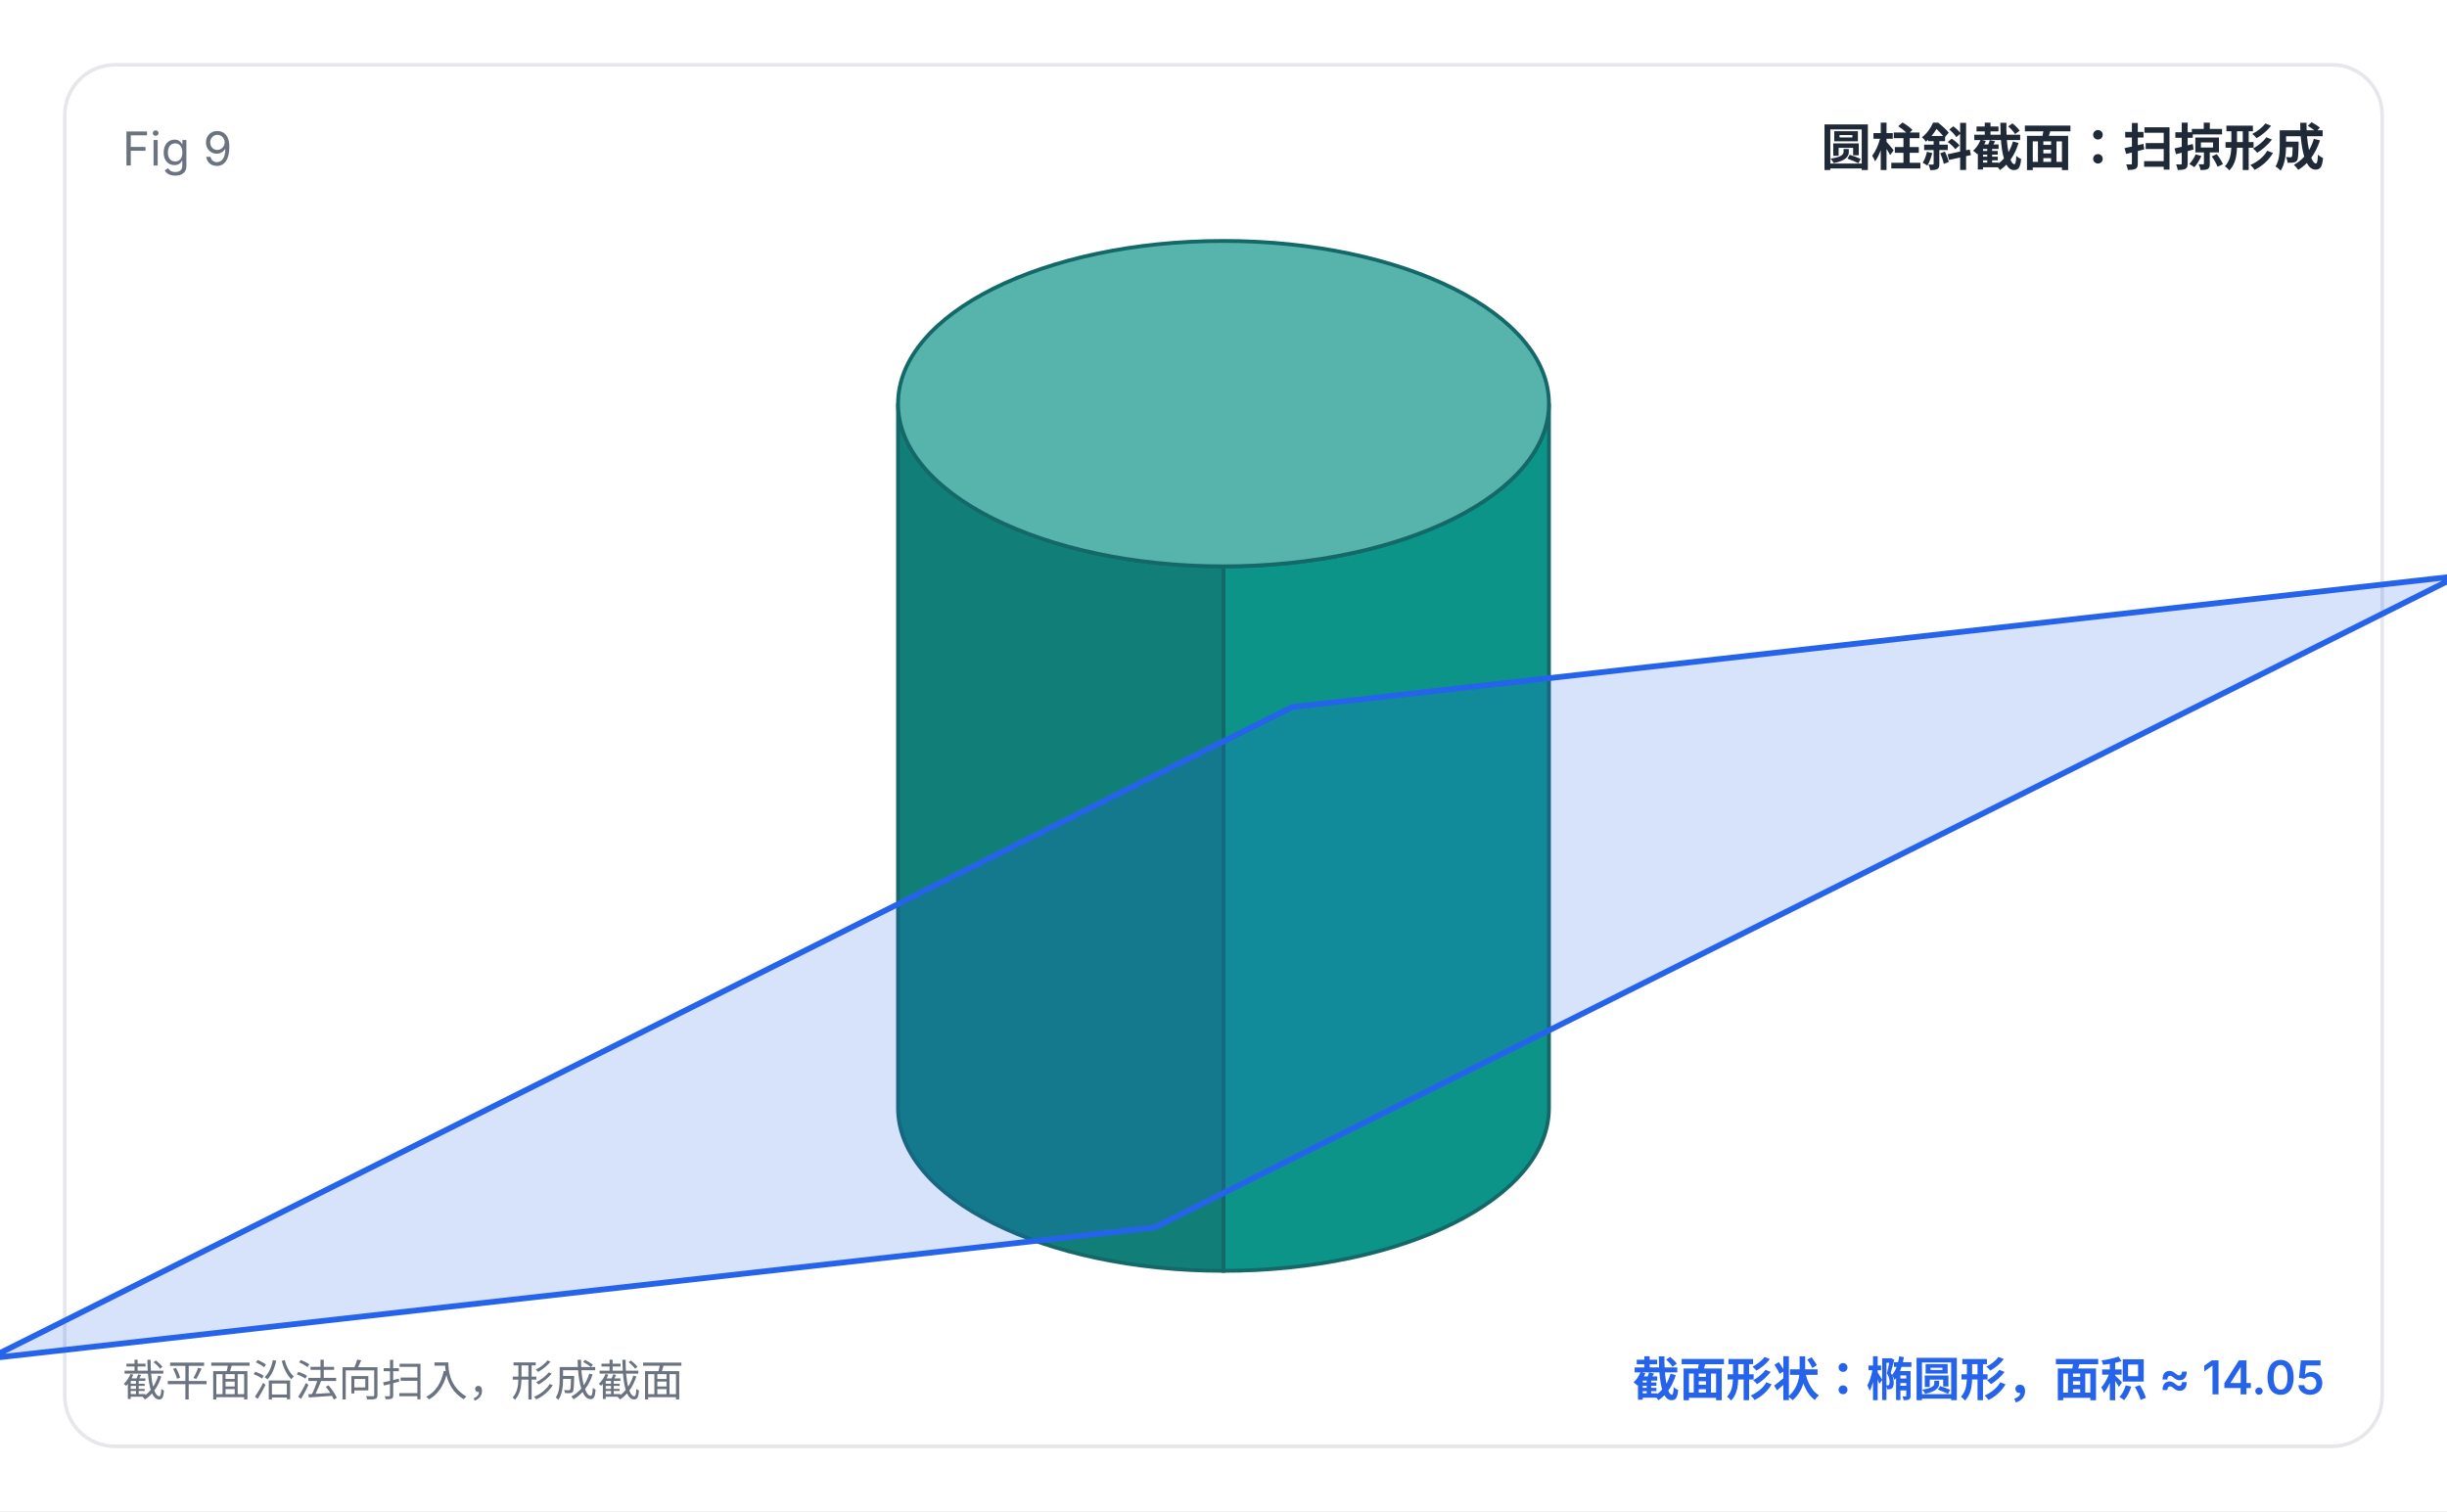
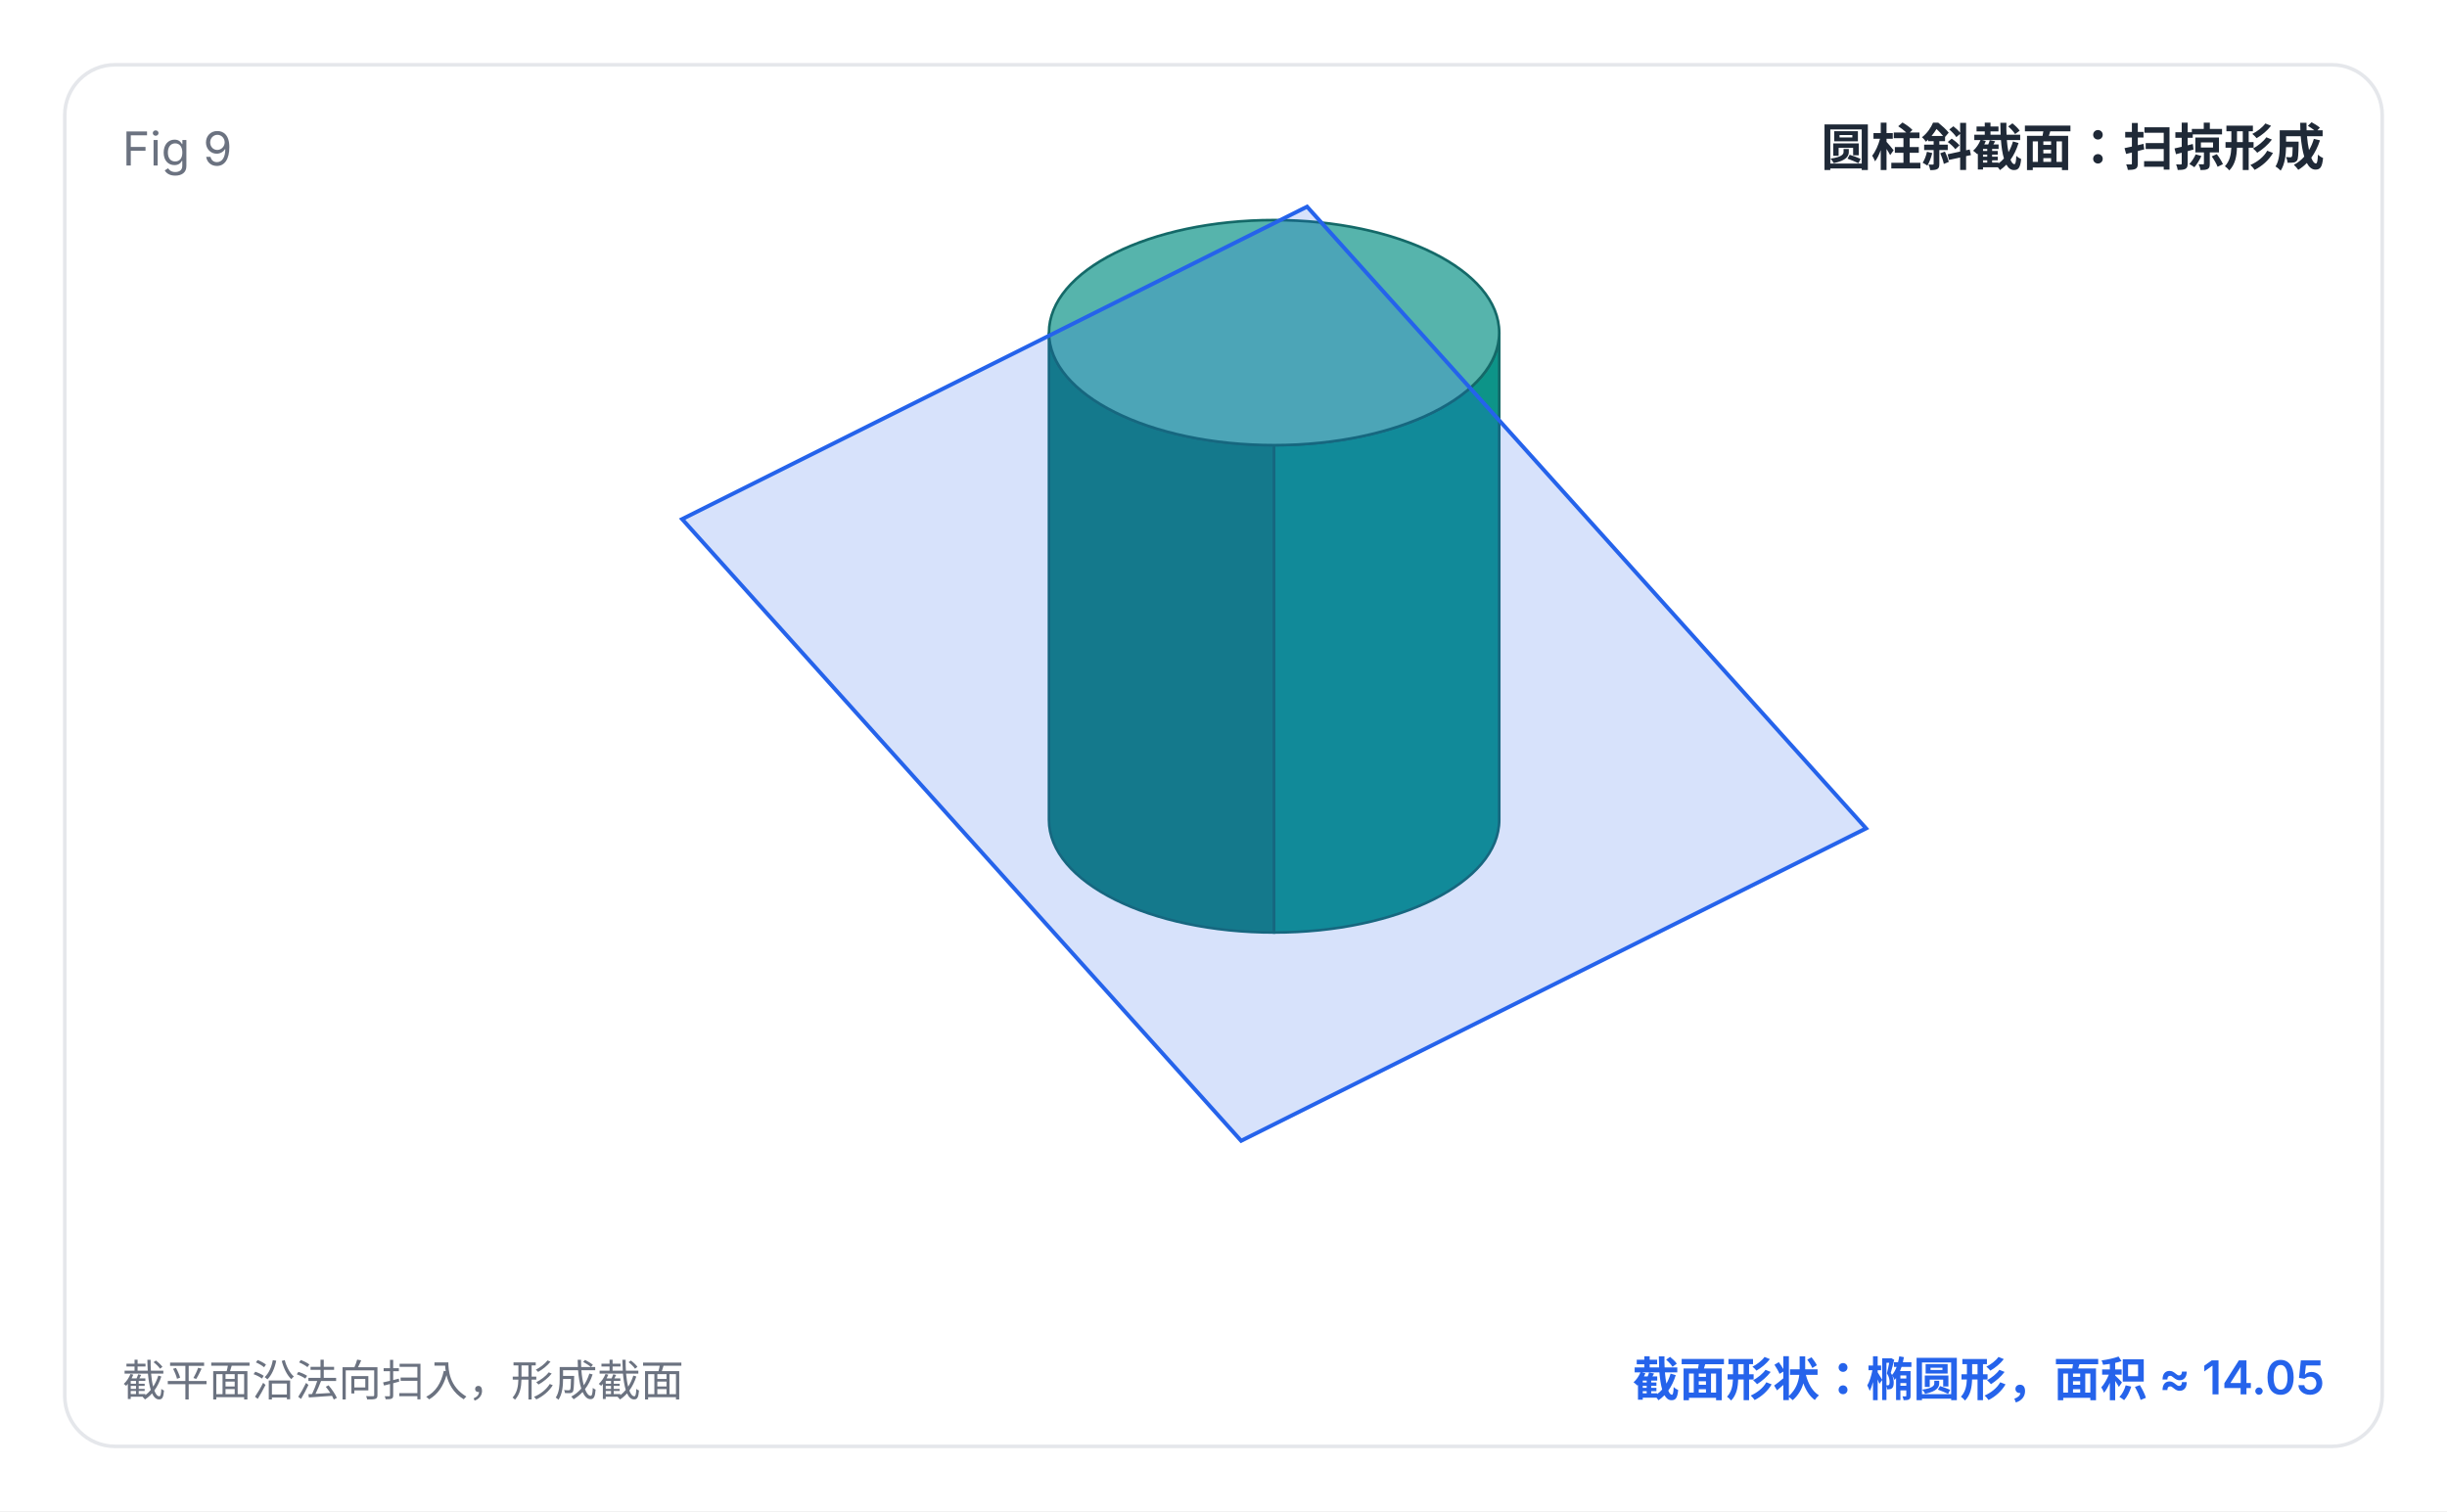
<svg xmlns="http://www.w3.org/2000/svg" viewBox="0 0 680 420" width="680" height="420" font-family="system-ui, -apple-system, 'Segoe UI', 'PingFang SC', 'Microsoft YaHei', sans-serif">
  <rect x="0" y="0" width="680" height="420" fill="#ffffff" />
  <style>
.iso-label { font-family: system-ui, -apple-system, 'Segoe UI', 'PingFang SC', 'Microsoft YaHei', sans-serif; }
.iso-readout { font-variant-numeric: tabular-nums; }
- @media (prefers-reduced-motion: reduce) { animate, animateTransform, animateMotion { display: none; } }
+ .still-only { display: none; }
+ @media (prefers-reduced-motion: reduce) {
+   .motion-only { display: none; }
+   .still-only { display: inline; }
+ }
</style>
  <rect x="18" y="18" width="644" height="384" rx="14" fill="#ffffff" stroke="#e5e7eb" stroke-width="1" />
  <text x="34" y="46" font-size="13" fill="#6b7280" text-anchor="start" font-weight="400" opacity="1">Fig 9</text>
  <text x="646" y="46" font-size="14" fill="#1f2937" text-anchor="end" font-weight="600" opacity="1">圆柱斜截面：扫掠形成</text>
  <text x="34" y="388" font-size="12" fill="#6b7280" text-anchor="start" font-weight="400" opacity="1">截平面沿法向扫入，形成截面</text>
  <text x="646" y="388" font-size="13" fill="#2563eb" text-anchor="end" font-weight="600" opacity="1">截面形状：椭圆形，面积 ≈ 14.05</text>
-   <g transform="translate(340 307.99) scale(1.33)" class="iso-label">
+   <g transform="translate(354.06 227.89) scale(0.92)" class="iso-label">
    <path d="M -68 0 A 68 34 0 0 0 0 34 L 0 -113.22 A 68 34 0 0 1 -68 -147.22 Z" fill="#117f78" stroke="#146968" stroke-width="0.8" opacity="1" />
    <path d="M 0 34 A 68 34 0 0 0 68 0 L 68 -147.22 A 68 34 0 0 1 0 -113.22 Z" fill="#0d9488" stroke="#146968" stroke-width="0.8" opacity="1" />
    <path d="M -68 -147.22 a 68 34 0 1 0 136 0 a 68 34 0 1 0 -136 0 Z" fill="#56b4ac" stroke="#146968" stroke-width="0.8" opacity="1" />
-     <g>
-       <animateTransform attributeName="transform" type="translate" values="73.056 215.479;73.055 215.475;73.046 215.447;73.02 215.372;72.97 215.224;72.887 214.981;72.764 214.617;72.592 214.111;72.364 213.436;72.07 212.57;71.704 211.489;71.256 210.168;70.719 208.584;70.084 206.713;69.344 204.53;68.49 202.012;67.515 199.135;66.41 195.875;65.166 192.208;63.777 188.11;62.233 183.557;60.527 178.525;58.651 172.99;56.596 166.929;54.354 160.317;51.917 153.13;49.278 145.345;46.427 136.937;43.358 127.883;40.061 118.159;36.528 107.74;32.996 97.321;29.699 87.596;26.629 78.542;23.779 70.135;21.139 62.349;18.702 55.163;16.461 48.551;14.406 42.489;12.529 36.955;10.823 31.923;9.28 27.37;7.89 23.272;6.647 19.605;5.541 16.345;4.566 13.467;3.712 10.95;2.972 8.767;2.338 6.895;1.801 5.311;1.353 3.99;0.986 2.909;0.693 2.043;0.464 1.369;0.292 0.862;0.169 0.499;0.087 0.255;0.037 0.108;0.011 0.032;0.001 0.004;0 0" keyTimes="0;0.017;0.033;0.05;0.067;0.083;0.1;0.117;0.133;0.15;0.167;0.183;0.2;0.217;0.233;0.25;0.267;0.283;0.3;0.317;0.333;0.35;0.367;0.383;0.4;0.417;0.433;0.45;0.467;0.483;0.5;0.517;0.533;0.55;0.567;0.583;0.6;0.617;0.633;0.65;0.667;0.683;0.7;0.717;0.733;0.75;0.767;0.783;0.8;0.817;0.833;0.85;0.867;0.883;0.9;0.917;0.933;0.95;0.967;0.983;1" dur="2s" begin="0s" additive="replace" repeatCount="indefinite" />
-       <path d="M -14.37 24.94 L 257.89 -111.19 L 14.37 -83.83 L -257.89 52.30 Z" fill="rgba(37,99,235,0.18)" stroke="#2563eb" stroke-width="1.2" />
+     <g class="motion-only">
+       <animateTransform attributeName="transform" type="translate" values="-30.536 59.529;-30.534 59.526;-30.525 59.508;-30.499 59.458;-30.45 59.361;-30.368 59.202;-30.246 58.964;-30.076 58.632;-29.849 58.191;-29.558 57.624;-29.195 56.916;-28.751 56.051;-28.219 55.013;-27.591 53.788;-26.858 52.358;-26.012 50.71;-25.045 48.826;-23.95 46.691;-22.718 44.289;-21.342 41.606;-19.812 38.624;-18.122 35.329;-16.263 31.705;-14.272 27.824;-12.413 24.2;-10.723 20.904;-9.194 17.923;-7.817 15.239;-6.585 12.838;-5.49 10.703;-4.524 8.819;-3.678 7.17;-2.945 5.741;-2.316 4.515;-1.784 3.478;-1.34 2.613;-0.977 1.905;-0.686 1.338;-0.46 0.896;-0.29 0.564;-0.168 0.327;-0.086 0.167;-0.036 0.071;-0.011 0.021;-0.001 0.003;0 0;0 0;0 0;0 0;0 0;0 0;0 0;0 0;0 0;0 0;0 0;0 0;0 0;0 0;0 0;0 0" keyTimes="0;0.017;0.033;0.05;0.067;0.083;0.1;0.117;0.133;0.15;0.167;0.183;0.2;0.217;0.233;0.25;0.267;0.283;0.3;0.317;0.333;0.35;0.367;0.383;0.4;0.417;0.433;0.45;0.467;0.483;0.5;0.517;0.533;0.55;0.567;0.583;0.6;0.617;0.633;0.65;0.667;0.683;0.7;0.717;0.733;0.75;0.767;0.783;0.8;0.817;0.833;0.85;0.867;0.883;0.9;0.917;0.933;0.95;0.967;0.983;1" dur="2s" begin="0s" additive="replace" repeatCount="indefinite" />
+       <path d="M -9.96 96.93 L 178.81 2.55 L 9.96 -185.27 L -178.81 -90.88 Z" fill="rgba(37,99,235,0.18)" stroke="#2563eb" stroke-width="1.2" />
    </g>
-     <g opacity="0">
-       <animate attributeName="opacity" values="0;0;1;1" keyTimes="0;0.55;0.7;1" dur="2s" begin="0s" calcMode="linear" repeatCount="indefinite" />
-       <path d="M 48.08 -34.85 L 37.32 -29.85 L 32.34 -27.76 L 28.35 -26.14 L 24.86 -24.79 L 21.71 -23.60 L 18.79 -22.53 L 16.07 -21.56 L 13.49 -20.66 L 11.04 -19.82 L 8.69 -19.03 L 6.43 -18.29 L 4.26 -17.60 L 2.16 -16.93 L 0.12 -16.30 L -1.86 -15.70 L -3.78 -15.13 L -5.66 -14.58 L -7.48 -14.05 L -9.27 -13.55 L -11.01 -13.07 L -12.71 -12.61 L -14.37 -12.16 L -16.00 -11.74 L -17.60 -11.33 L -19.16 -10.93 L -20.70 -10.55 L -22.20 -10.19 L -23.68 -9.84 L -25.12 -9.51 L -26.54 -9.18 L -27.94 -8.88 L -29.31 -8.58 L -30.65 -8.30 L -31.97 -8.02 L -33.26 -7.77 L -34.54 -7.52 L -35.78 -7.28 L -37.01 -7.06 L -38.21 -6.84 L -39.40 -6.64 L -40.56 -6.45 L -41.70 -6.27 L -42.81 -6.10 L -43.91 -5.94 L -44.98 -5.79 L -46.04 -5.65 L -47.07 -5.52 L -48.08 -5.40 L -49.07 -5.30 L -50.04 -5.20 L -50.99 -5.11 L -51.92 -5.04 L -52.83 -4.97 L -53.72 -4.92 L -54.58 -4.87 L -55.42 -4.84 L -56.25 -4.82 L -57.05 -4.81 L -57.82 -4.80 L -58.58 -4.82 L -59.31 -4.84 L -60.02 -4.87 L -60.70 -4.92 L -61.36 -4.98 L -62.00 -5.05 L -62.61 -5.13 L -63.19 -5.23 L -63.75 -5.34 L -64.27 -5.46 L -64.77 -5.60 L -65.24 -5.75 L -65.68 -5.92 L -66.09 -6.11 L -66.46 -6.31 L -66.80 -6.53 L -67.10 -6.77 L -67.37 -7.02 L -67.59 -7.30 L -67.76 -7.60 L -67.89 -7.92 L -67.97 -8.27 L -68.00 -8.65 L -67.97 -9.05 L -67.87 -9.49 L -67.69 -9.96 L -67.44 -10.48 L -67.10 -11.04 L -66.65 -11.65 L -66.07 -12.33 L -65.35 -13.08 L -64.44 -13.92 L -63.29 -14.88 L -61.81 -16.01 L -59.81 -17.40 L -56.85 -19.27 L -48.08 -24.04 L -48.08 -24.04 L -37.32 -29.04 L -32.34 -31.13 L -28.35 -32.75 L -24.86 -34.10 L -21.71 -35.29 L -18.79 -36.36 L -16.07 -37.33 L -13.49 -38.23 L -11.04 -39.07 L -8.69 -39.86 L -6.43 -40.60 L -4.26 -41.29 L -2.16 -41.96 L -0.12 -42.59 L 1.86 -43.19 L 3.78 -43.76 L 5.66 -44.31 L 7.48 -44.84 L 9.27 -45.34 L 11.01 -45.82 L 12.71 -46.28 L 14.37 -46.73 L 16.00 -47.15 L 17.60 -47.56 L 19.16 -47.96 L 20.70 -48.34 L 22.20 -48.70 L 23.68 -49.05 L 25.12 -49.38 L 26.54 -49.71 L 27.94 -50.01 L 29.31 -50.31 L 30.65 -50.59 L 31.97 -50.87 L 33.26 -51.12 L 34.54 -51.37 L 35.78 -51.61 L 37.01 -51.83 L 38.21 -52.05 L 39.40 -52.25 L 40.56 -52.44 L 41.70 -52.62 L 42.81 -52.79 L 43.91 -52.95 L 44.98 -53.10 L 46.04 -53.24 L 47.07 -53.37 L 48.08 -53.49 L 49.07 -53.59 L 50.04 -53.69 L 50.99 -53.78 L 51.92 -53.85 L 52.83 -53.92 L 53.72 -53.97 L 54.58 -54.02 L 55.42 -54.05 L 56.25 -54.07 L 57.05 -54.08 L 57.82 -54.08 L 58.58 -54.07 L 59.31 -54.05 L 60.02 -54.02 L 60.70 -53.97 L 61.36 -53.91 L 62.00 -53.84 L 62.61 -53.76 L 63.19 -53.66 L 63.75 -53.55 L 64.27 -53.43 L 64.77 -53.29 L 65.24 -53.14 L 65.68 -52.97 L 66.09 -52.78 L 66.46 -52.58 L 66.80 -52.36 L 67.10 -52.12 L 67.37 -51.87 L 67.59 -51.59 L 67.76 -51.29 L 67.89 -50.97 L 67.97 -50.62 L 68.00 -50.24 L 67.97 -49.84 L 67.87 -49.40 L 67.69 -48.93 L 67.44 -48.41 L 67.10 -47.85 L 66.65 -47.24 L 66.07 -46.56 L 65.35 -45.81 L 64.44 -44.97 L 63.29 -44.01 L 61.81 -42.88 L 59.81 -41.49 L 56.85 -39.62 L 48.08 -34.85 Z" fill="rgba(220,38,38,0.35)" stroke="#dc2626" stroke-width="2" />
+     <g class="motion-only" opacity="0">
+       <animate attributeName="opacity" values="0;1" keyTimes="0;0.75" dur="2s" begin="0s" calcMode="discrete" repeatCount="indefinite" />
+       <path d="M -48.08 -97.65 L -37.32 -101.42 L -32.34 -102.29 L -28.35 -102.68 L -24.86 -102.80 L -21.71 -102.77 L -18.79 -102.61 L -16.07 -102.36 L -13.49 -102.03 L -11.04 -101.64 L -8.69 -101.20 L -6.43 -100.71 L -4.26 -100.18 L -2.16 -99.62 L -0.12 -99.02 L 1.86 -98.40 L 3.78 -97.74 L 5.66 -97.07 L 7.48 -96.36 L 9.27 -95.64 L 11.01 -94.90 L 12.71 -94.13 L 14.37 -93.35 L 16.00 -92.55 L 17.60 -91.73 L 19.16 -90.90 L 20.70 -90.05 L 22.20 -89.19 L 23.68 -88.31 L 25.12 -87.42 L 26.54 -86.51 L 27.94 -85.59 L 29.31 -84.66 L 30.65 -83.72 L 31.97 -82.76 L 33.26 -81.80 L 34.54 -80.82 L 35.78 -79.83 L 37.01 -78.82 L 38.21 -77.81 L 39.40 -76.79 L 40.56 -75.75 L 41.70 -74.71 L 42.81 -73.65 L 43.91 -72.58 L 44.98 -71.50 L 46.04 -70.42 L 47.07 -69.32 L 48.08 -68.21 L 49.07 -67.09 L 50.04 -65.96 L 50.99 -64.82 L 51.92 -63.67 L 52.83 -62.51 L 53.72 -61.33 L 54.58 -60.15 L 55.42 -58.96 L 56.25 -57.75 L 57.05 -56.54 L 57.82 -55.31 L 58.58 -54.07 L 59.31 -52.82 L 60.02 -51.56 L 60.70 -50.29 L 61.36 -49.01 L 62.00 -47.71 L 62.61 -46.40 L 63.19 -45.07 L 63.75 -43.74 L 64.27 -42.39 L 64.77 -41.02 L 65.24 -39.64 L 65.68 -38.24 L 66.09 -36.83 L 66.46 -35.40 L 66.80 -33.96 L 67.10 -32.49 L 67.37 -31.01 L 67.59 -29.51 L 67.76 -27.98 L 67.89 -26.43 L 67.97 -24.85 L 68.00 -23.25 L 67.97 -21.62 L 67.87 -19.95 L 67.69 -18.25 L 67.44 -16.51 L 67.10 -14.72 L 66.65 -12.88 L 66.07 -10.98 L 65.35 -9.01 L 64.44 -6.94 L 63.29 -4.75 L 61.81 -2.39 L 59.81 0.22 L 56.85 3.32 L 48.08 9.32 L 48.08 9.32 L 37.32 13.09 L 32.34 13.96 L 28.35 14.34 L 24.86 14.47 L 21.71 14.43 L 18.79 14.27 L 16.07 14.02 L 13.49 13.69 L 11.04 13.31 L 8.69 12.86 L 6.43 12.38 L 4.26 11.85 L 2.16 11.29 L 0.12 10.69 L -1.86 10.06 L -3.78 9.41 L -5.66 8.73 L -7.48 8.03 L -9.27 7.31 L -11.01 6.56 L -12.71 5.80 L -14.37 5.01 L -16.00 4.21 L -17.60 3.40 L -19.16 2.56 L -20.70 1.72 L -22.20 0.85 L -23.68 -0.03 L -25.12 -0.92 L -26.54 -1.82 L -27.94 -2.74 L -29.31 -3.67 L -30.65 -4.62 L -31.97 -5.57 L -33.26 -6.54 L -34.54 -7.52 L -35.78 -8.51 L -37.01 -9.51 L -38.21 -10.52 L -39.40 -11.55 L -40.56 -12.58 L -41.70 -13.63 L -42.81 -14.68 L -43.91 -15.75 L -44.98 -16.83 L -46.04 -17.92 L -47.07 -19.02 L -48.08 -20.13 L -49.07 -21.25 L -50.04 -22.38 L -50.99 -23.52 L -51.92 -24.67 L -52.83 -25.83 L -53.72 -27.00 L -54.58 -28.18 L -55.42 -29.38 L -56.25 -30.58 L -57.05 -31.80 L -57.82 -33.02 L -58.58 -34.26 L -59.31 -35.51 L -60.02 -36.77 L -60.70 -38.04 L -61.36 -39.33 L -62.00 -40.63 L -62.61 -41.94 L -63.19 -43.26 L -63.75 -44.60 L -64.27 -45.95 L -64.77 -47.31 L -65.24 -48.69 L -65.68 -50.09 L -66.09 -51.50 L -66.46 -52.93 L -66.80 -54.38 L -67.10 -55.84 L -67.37 -57.32 L -67.59 -58.83 L -67.76 -60.36 L -67.89 -61.91 L -67.97 -63.48 L -68.00 -65.08 L -67.97 -66.72 L -67.87 -68.38 L -67.69 -70.08 L -67.44 -71.82 L -67.10 -73.61 L -66.65 -75.45 L -66.07 -77.35 L -65.35 -79.33 L -64.44 -81.40 L -63.29 -83.59 L -61.81 -85.94 L -59.81 -88.56 L -56.85 -91.66 L -48.08 -97.65 Z" fill="rgba(220,38,38,0.35)" stroke="#dc2626" stroke-width="2" />
+     </g>
+     <g class="still-only">
+       <path d="M -48.08 -97.65 L -37.32 -101.42 L -32.34 -102.29 L -28.35 -102.68 L -24.86 -102.80 L -21.71 -102.77 L -18.79 -102.61 L -16.07 -102.36 L -13.49 -102.03 L -11.04 -101.64 L -8.69 -101.20 L -6.43 -100.71 L -4.26 -100.18 L -2.16 -99.62 L -0.12 -99.02 L 1.86 -98.40 L 3.78 -97.74 L 5.66 -97.07 L 7.48 -96.36 L 9.27 -95.64 L 11.01 -94.90 L 12.71 -94.13 L 14.37 -93.35 L 16.00 -92.55 L 17.60 -91.73 L 19.16 -90.90 L 20.70 -90.05 L 22.20 -89.19 L 23.68 -88.31 L 25.12 -87.42 L 26.54 -86.51 L 27.94 -85.59 L 29.31 -84.66 L 30.65 -83.72 L 31.97 -82.76 L 33.26 -81.80 L 34.54 -80.82 L 35.78 -79.83 L 37.01 -78.82 L 38.21 -77.81 L 39.40 -76.79 L 40.56 -75.75 L 41.70 -74.71 L 42.81 -73.65 L 43.91 -72.58 L 44.98 -71.50 L 46.04 -70.42 L 47.07 -69.32 L 48.08 -68.21 L 49.07 -67.09 L 50.04 -65.96 L 50.99 -64.82 L 51.92 -63.67 L 52.83 -62.51 L 53.72 -61.33 L 54.58 -60.15 L 55.42 -58.96 L 56.25 -57.75 L 57.05 -56.54 L 57.82 -55.31 L 58.58 -54.07 L 59.31 -52.82 L 60.02 -51.56 L 60.70 -50.29 L 61.36 -49.01 L 62.00 -47.71 L 62.61 -46.40 L 63.19 -45.07 L 63.75 -43.74 L 64.27 -42.39 L 64.77 -41.02 L 65.24 -39.64 L 65.68 -38.24 L 66.09 -36.83 L 66.46 -35.40 L 66.80 -33.96 L 67.10 -32.49 L 67.37 -31.01 L 67.59 -29.51 L 67.76 -27.98 L 67.89 -26.43 L 67.97 -24.85 L 68.00 -23.25 L 67.97 -21.62 L 67.87 -19.95 L 67.69 -18.25 L 67.44 -16.51 L 67.10 -14.72 L 66.65 -12.88 L 66.07 -10.98 L 65.35 -9.01 L 64.44 -6.94 L 63.29 -4.75 L 61.81 -2.39 L 59.81 0.22 L 56.85 3.32 L 48.08 9.32 L 48.08 9.32 L 37.32 13.09 L 32.34 13.96 L 28.35 14.34 L 24.86 14.47 L 21.71 14.43 L 18.79 14.27 L 16.07 14.02 L 13.49 13.69 L 11.04 13.31 L 8.69 12.86 L 6.43 12.38 L 4.26 11.85 L 2.16 11.29 L 0.12 10.69 L -1.86 10.06 L -3.78 9.41 L -5.66 8.73 L -7.48 8.03 L -9.27 7.31 L -11.01 6.56 L -12.71 5.80 L -14.37 5.01 L -16.00 4.21 L -17.60 3.40 L -19.16 2.56 L -20.70 1.72 L -22.20 0.85 L -23.68 -0.03 L -25.12 -0.92 L -26.54 -1.82 L -27.94 -2.74 L -29.31 -3.67 L -30.65 -4.62 L -31.97 -5.57 L -33.26 -6.54 L -34.54 -7.52 L -35.78 -8.51 L -37.01 -9.51 L -38.21 -10.52 L -39.40 -11.55 L -40.56 -12.58 L -41.70 -13.63 L -42.81 -14.68 L -43.91 -15.75 L -44.98 -16.83 L -46.04 -17.92 L -47.07 -19.02 L -48.08 -20.13 L -49.07 -21.25 L -50.04 -22.38 L -50.99 -23.52 L -51.92 -24.67 L -52.83 -25.83 L -53.72 -27.00 L -54.58 -28.18 L -55.42 -29.38 L -56.25 -30.58 L -57.05 -31.80 L -57.82 -33.02 L -58.58 -34.26 L -59.31 -35.51 L -60.02 -36.77 L -60.70 -38.04 L -61.36 -39.33 L -62.00 -40.63 L -62.61 -41.94 L -63.19 -43.26 L -63.75 -44.60 L -64.27 -45.95 L -64.77 -47.31 L -65.24 -48.69 L -65.68 -50.09 L -66.09 -51.50 L -66.46 -52.93 L -66.80 -54.38 L -67.10 -55.84 L -67.37 -57.32 L -67.59 -58.83 L -67.76 -60.36 L -67.89 -61.91 L -67.97 -63.48 L -68.00 -65.08 L -67.97 -66.72 L -67.87 -68.38 L -67.69 -70.08 L -67.44 -71.82 L -67.10 -73.61 L -66.65 -75.45 L -66.07 -77.35 L -65.35 -79.33 L -64.44 -81.40 L -63.29 -83.59 L -61.81 -85.94 L -59.81 -88.56 L -56.85 -91.66 L -48.08 -97.65 Z" fill="rgba(220,38,38,0.35)" stroke="#dc2626" stroke-width="2" />
    </g>
  </g>
</svg>
